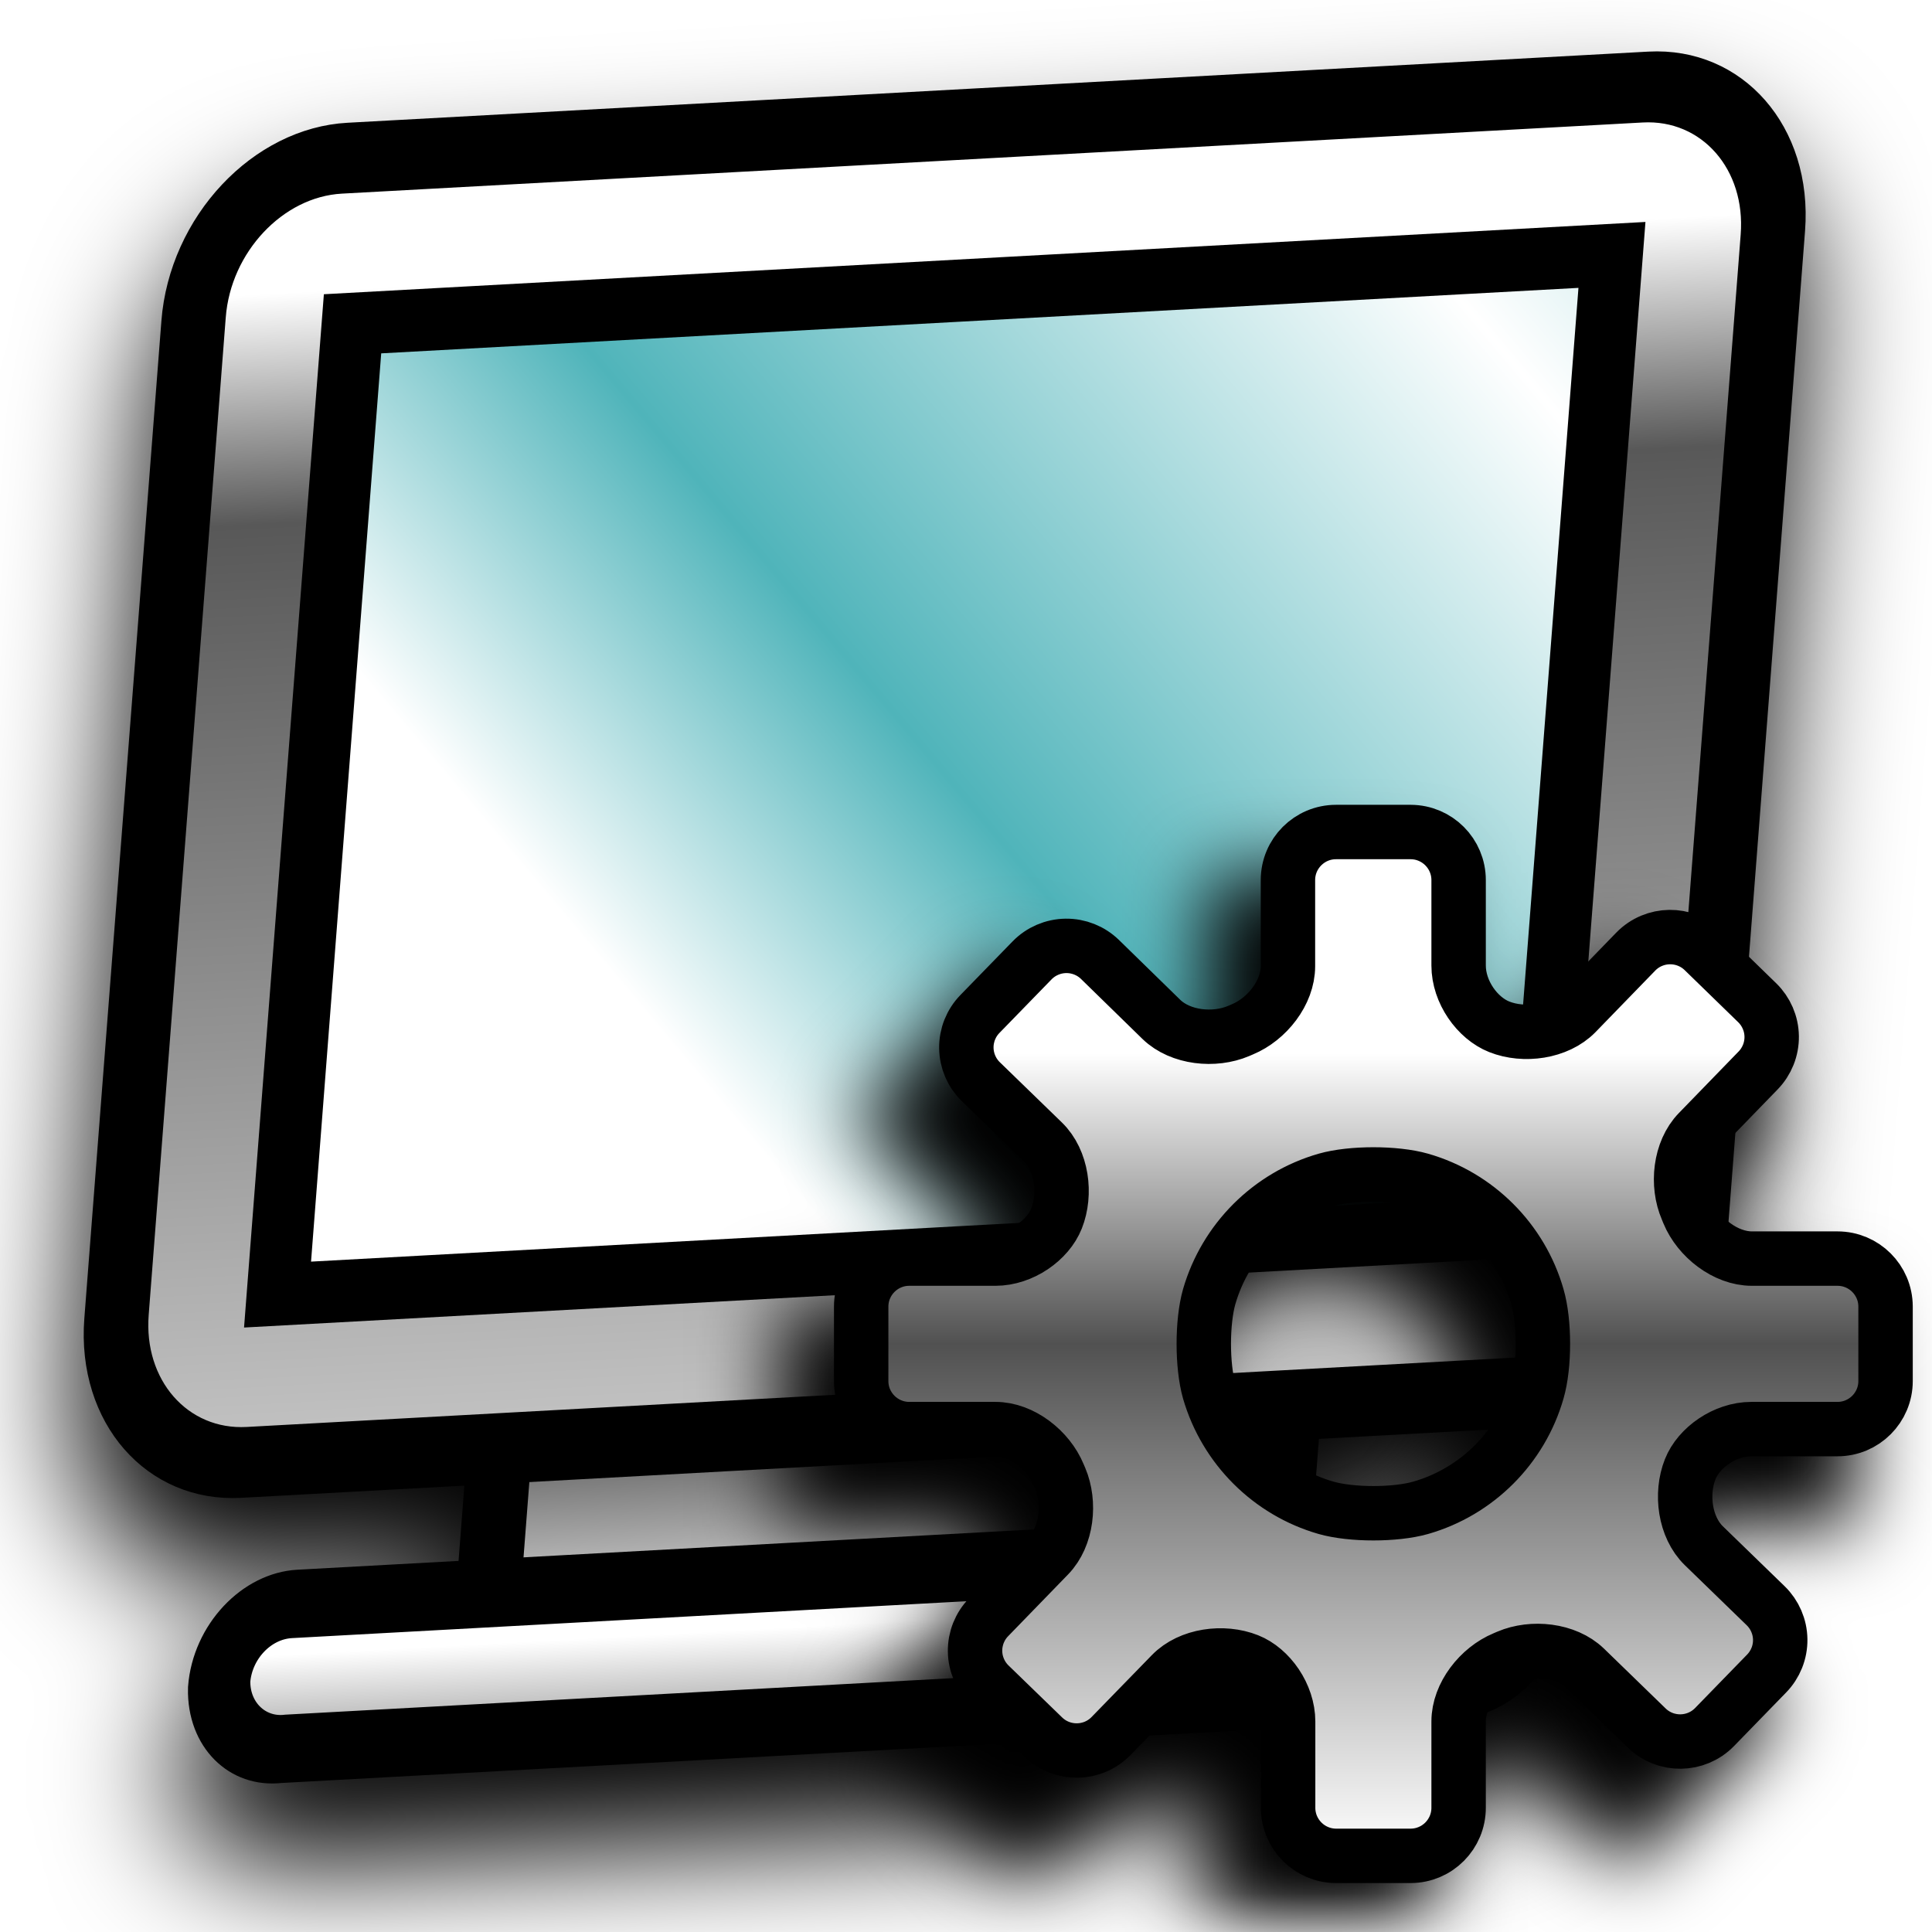
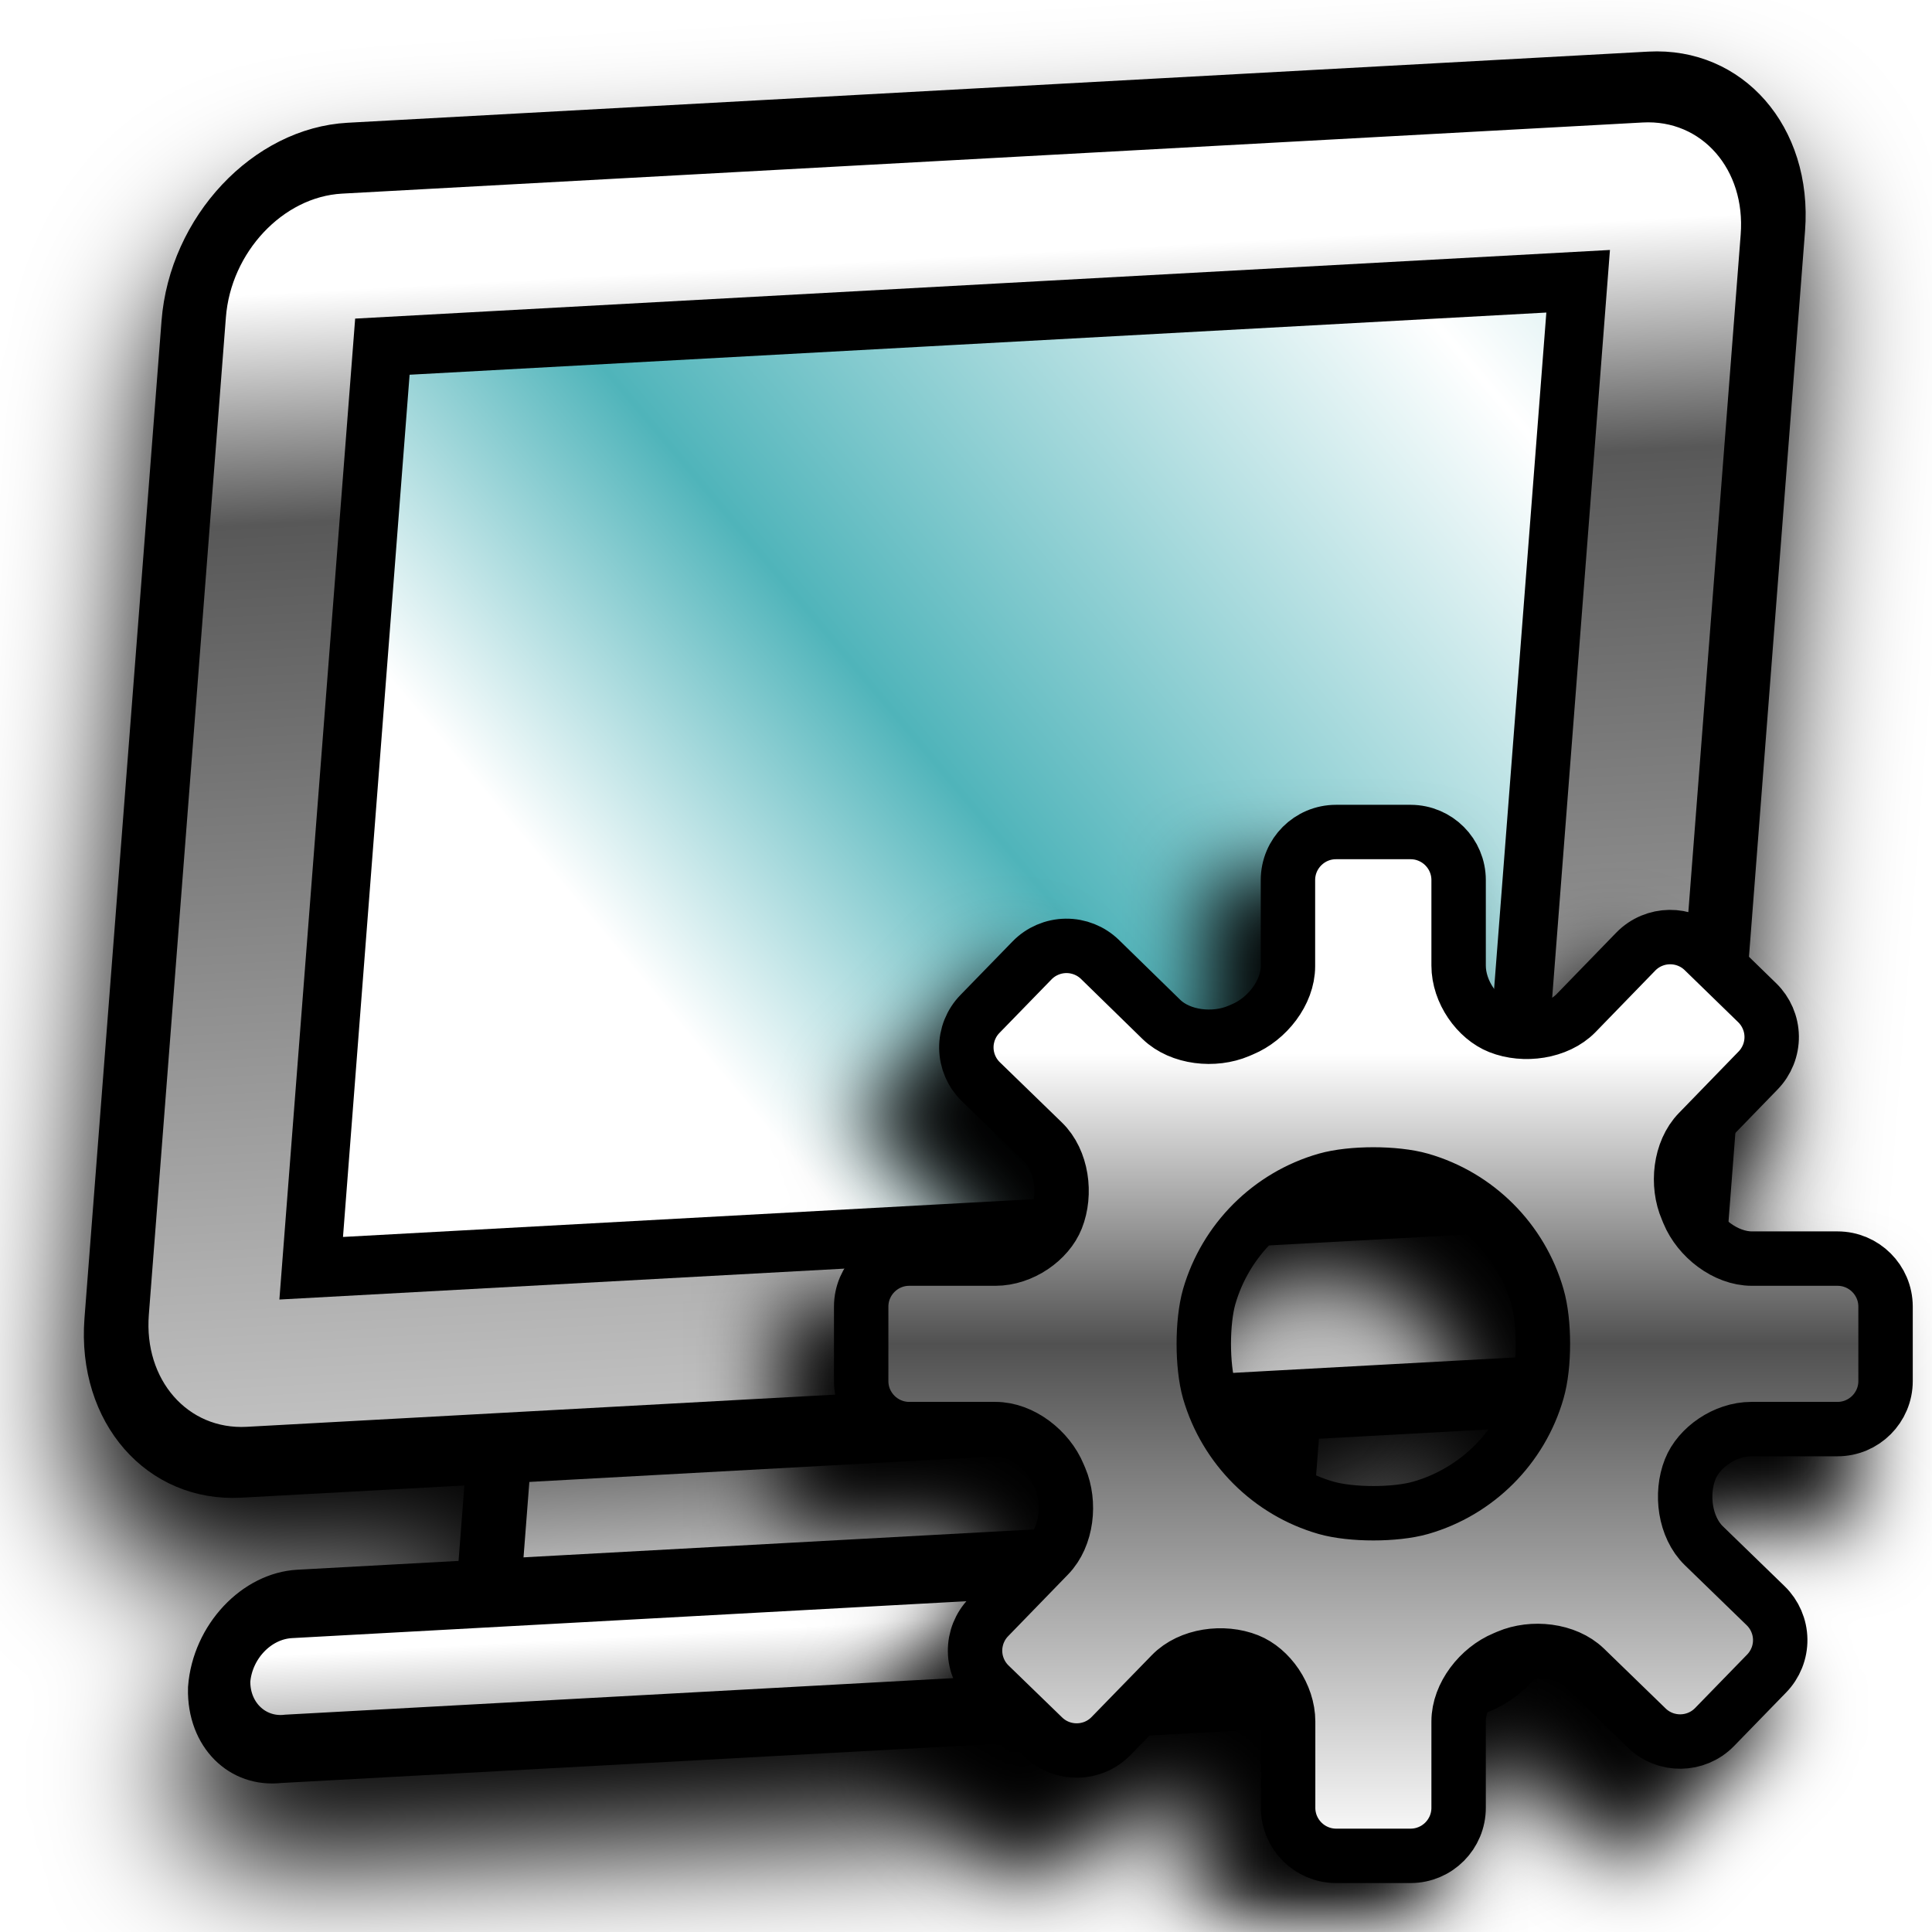
<svg xmlns="http://www.w3.org/2000/svg" xmlns:xlink="http://www.w3.org/1999/xlink" width="12mm" height="12mm" viewBox="0 0 12 12" version="1.1" id="svg1">
  <defs id="defs1">
    <linearGradient id="linearGradient4">
      <stop style="stop-color:#000000;stop-opacity:1;" offset="0.16" id="stop17" />
      <stop style="stop-color:#4e4e4e;stop-opacity:1;" offset="0.527" id="stop19" />
      <stop style="stop-color:#1d1d1d;stop-opacity:1;" offset="1" id="stop18" />
    </linearGradient>
    <linearGradient id="linearGradient6">
      <stop style="stop-color:#ffffff;stop-opacity:1;" offset="0.216" id="stop13" />
      <stop style="stop-color:#515151;stop-opacity:1;" offset="0.5" id="stop15" />
      <stop style="stop-color:#ffffff;stop-opacity:1;" offset="1" id="stop14" />
    </linearGradient>
    <linearGradient xlink:href="#linearGradient6" id="linearGradient15" x1="18" y1="-0" x2="18" y2="12" gradientUnits="userSpaceOnUse" gradientTransform="matrix(0.4706058,0,0,0.4703274,0.02900592,5.29117)" />
    <filter style="color-interpolation-filters:sRGB" id="filter12" x="-0.121" y="-0.121" width="1.241" height="1.241">
      <feGaussianBlur stdDeviation="0.228" id="feGaussianBlur12" />
    </filter>
    <linearGradient id="linearGradient5">
      <stop style="stop-color:#000000;stop-opacity:1;" offset="0.254" id="stop6" />
      <stop style="stop-color:#ffffff;stop-opacity:1;" offset="0.675" id="stop7" />
    </linearGradient>
    <linearGradient id="linearGradient8">
      <stop style="stop-color:#ffffff;stop-opacity:1;" offset="0.485" id="stop8" />
      <stop style="stop-color:#000000;stop-opacity:1;" offset="0.665" id="stop9" />
    </linearGradient>
    <linearGradient id="linearGradient10">
      <stop style="stop-color:#ffffff;stop-opacity:1;" offset="0" id="stop10" />
      <stop style="stop-color:#4fb4ba;stop-opacity:1;" offset="0.5" id="stop12" />
      <stop style="stop-color:#ffffff;stop-opacity:1;" offset="0.773" id="stop11" />
    </linearGradient>
    <linearGradient id="linearGradient3">
      <stop style="stop-color:#ffffff;stop-opacity:1;" offset="0.201" id="stop3" />
      <stop style="stop-color:#585858;stop-opacity:1;" offset="0.334" id="stop5" />
      <stop style="stop-color:#dddddd;stop-opacity:1;" offset="1" id="stop4" />
    </linearGradient>
    <linearGradient xlink:href="#linearGradient5" id="linearGradient12" gradientUnits="userSpaceOnUse" gradientTransform="matrix(0.7960716,0,0,0.8715962,1.092964,0.7111631)" x1="6" y1="6.5" x2="6" y2="12.5" />
    <linearGradient xlink:href="#linearGradient8" id="linearGradient13" gradientUnits="userSpaceOnUse" x1="6" y1="5.5" x2="6" y2="15.5" />
-     <linearGradient xlink:href="#linearGradient10" id="linearGradient14" gradientUnits="userSpaceOnUse" gradientTransform="matrix(0.7618021,0,0,0.8340755,1.298581,0.880006)" x1="2.403" y1="1.027" x2="9.597" y2="7.973" spreadMethod="reflect" />
+     <linearGradient xlink:href="#linearGradient10" id="linearGradient14" gradientUnits="userSpaceOnUse" gradientTransform="matrix(0.7232909,0,0,0.7919106,1.529649,1.069748)" x1="2.403" y1="1.027" x2="9.597" y2="7.973" spreadMethod="reflect" />
    <linearGradient xlink:href="#linearGradient3" id="linearGradient16" gradientUnits="userSpaceOnUse" x1="6" y1="-1.5" x2="6" y2="10.5" />
    <filter style="color-interpolation-filters:sRGB" id="filter21" x="-0.115" y="-0.116" width="1.229" height="1.231">
      <feGaussianBlur stdDeviation="0.375" id="feGaussianBlur21" />
    </filter>
    <linearGradient xlink:href="#linearGradient4" id="linearGradient18" x1="2.674" y1="1.694" x2="9.065" y2="9.31" gradientUnits="userSpaceOnUse" />
  </defs>
  <g id="layer1">
    <g id="g17" style="fill:#000000;fill-opacity:1;stroke:#000000;stroke-width:1.011;stroke-opacity:1;filter:url(#filter21)" transform="matrix(-1.026839,0.05616303,-0.07977263,1.032661,12.22428,0.2140887)">
      <rect style="fill:#000000;fill-opacity:1;stroke:#000000;stroke-width:0.393;stroke-opacity:1" id="rect16" width="4.776" height="0.872" x="3.481" y="8.556" />
      <path style="fill:#000000;fill-opacity:1;stroke:#000000;stroke-width:0.472;stroke-opacity:1" id="path16" width="10" height="1" x="1" y="10" d="m 1.529,10 h 8.942 a 0.529,0.529 45 0 1 0.529,0.529 0.501,0.501 138.338 0 1 -0.529,0.471 H 1.529 A 0.529,0.529 45 0 1 1,10.471 0.501,0.501 138.338 0 1 1.529,10 Z" transform="matrix(0.7960716,0,0,0.8715961,1.092964,0.7111631)" />
      <path id="path17" style="fill:#000000;fill-opacity:1;stroke:#000000;stroke-width:0.489;stroke-dasharray:none;stroke-opacity:1" d="M 0,1.058 V 7.942 A 1.058,1.058 45 0 0 1.058,9 H 10.941 A 1.058,1.058 135 0 0 12,7.942 V 1.058 A 1.058,1.058 45 0 0 10.941,0 H 1.058 A 1.058,1.058 135 0 0 0,1.058 Z M 2.059,1.321 H 9.942 A 1.058,1.058 45 0 1 11,2.38 V 6.335 A 1.058,1.058 135 0 1 9.942,7.393 H 2.058 A 1.058,1.058 45.002 0 1 1,6.335 L 1,2.38 A 1.058,1.058 135.002 0 1 2.059,1.321 Z" transform="matrix(0.7960716,0,0,0.8715961,1.092964,0.7111631)" />
    </g>
    <g id="g16" transform="matrix(-1.026839,0.05616303,-0.07977263,1.032661,12.26417,-0.3023713)" style="stroke:url(#linearGradient18);stroke-width:1.011;stroke-opacity:1">
      <rect style="fill:url(#linearGradient12);stroke:#000000;stroke-width:0.393;stroke-opacity:1" id="rect4-2" width="4.776" height="0.872" x="3.481" y="8.556" />
      <path style="fill:url(#linearGradient13);stroke:#000000;stroke-width:0.472;stroke-opacity:1" id="path4" width="10" height="1" x="1" y="10" d="m 1.529,10 h 8.942 a 0.529,0.529 45 0 1 0.529,0.529 0.501,0.501 138.338 0 1 -0.529,0.471 H 1.529 A 0.529,0.529 45 0 1 1,10.471 0.501,0.501 138.338 0 1 1.529,10 Z" transform="matrix(0.7960716,0,0,0.8715961,1.092964,0.7111631)" />
-       <path id="path5" style="fill:url(#linearGradient16);stroke:#000000;stroke-width:0.489;stroke-dasharray:none;stroke-opacity:1" d="M 0,1.058 V 7.942 A 1.058,1.058 45 0 0 1.058,9 H 10.941 A 1.058,1.058 135 0 0 12,7.942 V 1.058 A 1.058,1.058 45 0 0 10.941,0 H 1.058 A 1.058,1.058 135 0 0 0,1.058 Z m 2.554,0.263 h 6.892 a 1.058,1.058 45 0 1 1.058,1.058 l 0,3.955 A 1.058,1.058 135 0 1 9.446,7.393 H 2.553 A 1.058,1.058 45.002 0 1 1.495,6.335 L 1.495,2.38 A 1.058,1.058 135.002 0 1 2.554,1.321 Z" transform="matrix(0.7960716,0,0,0.8715961,1.092964,0.7111631)" />
-       <rect style="display:inline;fill:url(#linearGradient14);stroke:#000000;stroke-width:0.376;stroke-opacity:1" id="rect5" width="7.618" height="5.839" x="2.06" y="1.714" />
+       <path id="path5" style="fill:url(#linearGradient16);stroke:#000000;stroke-width:0.489;stroke-dasharray:none;stroke-opacity:1" d="m 0,1.058 v 6.883 a 1.058,1.058 45 0 0 1.058,1.058 h 9.883 a 1.058,1.058 135 0 0 1.058,-1.058 l 0,-6.883 A 1.058,1.058 45 0 0 10.941,0 H 1.058 A 1.058,1.058 135 0 0 0,1.058 Z m 3.417,1.237 5.191,0.3 a 1.339,1.339 41.628 0 1 1.241,1.103 l 0.47,2.653 a 0.887,0.887 129.975 0 1 -0.874,1.042 l -6.893,0 A 0.895,0.895 49.764 0 1 1.67,6.349 L 2.186,3.278 A 1.18,1.18 141.417 0 1 3.417,2.295 Z" transform="matrix(0.7960716,0,0,0.8715961,1.092964,0.7111631)" />
+       <rect style="display:inline;fill:url(#linearGradient14);stroke:#000000;stroke-width:0.357;stroke-opacity:1" id="rect5" width="7.233" height="5.543" x="2.253" y="1.862" />
    </g>
    <path id="rect4" style="opacity:1;mix-blend-mode:normal;fill:#000000;fill-opacity:1;stroke:#000000;stroke-width:0.308;stroke-dasharray:none;stroke-opacity:1;filter:url(#filter12)" d="m 8.549,6.497 v 1.032 a 1.935,1.935 0 0 0 -0.521,0.219 l -0.74,-0.719 -0.674,0.694 0.741,0.72 a 1.935,1.935 0 0 0 -0.193,0.472 h -1.032 v 0.967 h 1.033 a 1.935,1.935 0 0 0 0.219,0.521 l -0.719,0.74 0.694,0.674 0.72,-0.741 a 1.935,1.935 0 0 0 0.471,0.192 v 1.032 h 0.967 V 11.27 a 1.935,1.935 0 0 0 0.521,-0.219 l 0.74,0.719 0.674,-0.694 -0.741,-0.72 a 1.935,1.935 0 0 0 0.192,-0.472 h 1.033 V 8.916 H 10.906 A 1.935,1.935 0 0 0 10.685,8.393 L 11.402,7.655 10.708,6.981 9.991,7.719 A 1.935,1.935 0 0 0 9.516,7.526 V 6.497 Z m 0.484,1.935 a 0.967,0.967 0 0 1 0.967,0.968 0.967,0.967 0 0 1 -0.967,0.967 0.967,0.967 0 0 1 -0.967,-0.967 0.967,0.967 0 0 1 0.967,-0.968 z" transform="matrix(1.095919,0,0,1.095271,-1.706619,-1.510354)" />
    <path id="path12" style="opacity:1;fill:url(#linearGradient15);fill-opacity:1;stroke:#000000;stroke-width:0.3;stroke-dasharray:none;stroke-opacity:1" d="m 8.029,5.556 v 0.475 c 0,0.146 -0.116,0.292 -0.251,0.348 -0.007,0.003 -0.014,0.006 -0.021,0.009 -0.134,0.057 -0.32,0.038 -0.425,-0.063 L 6.993,5.994 A 0.265,0.265 179.179 0 0 6.618,5.999 L 6.331,6.294 a 0.264,0.264 89.18 0 0 0.005,0.374 L 6.678,7 C 6.783,7.102 6.807,7.286 6.753,7.422 6.706,7.541 6.562,7.643 6.416,7.643 l -0.475,0 A 0.265,0.265 135 0 0 5.676,7.907 v 0.411 a 0.265,0.265 45 0 0 0.265,0.265 h 0.475 c 0.146,0 0.292,0.116 0.348,0.251 0.003,0.007 0.006,0.014 0.009,0.021 0.057,0.134 0.038,0.32 -0.064,0.425 L 6.379,9.62 a 0.264,0.264 89.174 0 0 0.005,0.374 L 6.68,10.281 A 0.265,0.265 179.175 0 0 7.054,10.275 L 7.386,9.934 c 0.102,-0.105 0.287,-0.129 0.423,-0.075 0.119,0.047 0.221,0.191 0.221,0.337 v 0.475 a 0.265,0.265 45 0 0 0.265,0.265 H 8.706 A 0.265,0.265 135 0 0 8.97,10.67 v -0.475 c 0,-0.146 0.116,-0.292 0.251,-0.348 0.007,-0.003 0.014,-0.006 0.021,-0.009 0.134,-0.057 0.32,-0.038 0.425,0.063 l 0.34,0.33 a 0.265,0.265 179.184 0 0 0.374,-0.005 l 0.287,-0.295 a 0.264,0.264 89.18 0 0 -0.005,-0.374 L 10.322,9.226 c -0.105,-0.102 -0.129,-0.287 -0.075,-0.422 0.047,-0.119 0.191,-0.221 0.337,-0.221 h 0.475 a 0.265,0.265 135 0 0 0.265,-0.265 l 0,-0.411 A 0.265,0.265 45 0 0 11.059,7.643 l -0.472,0 c -0.146,0 -0.293,-0.116 -0.349,-0.251 -0.003,-0.008 -0.006,-0.015 -0.009,-0.022 -0.058,-0.134 -0.039,-0.32 0.063,-0.425 l 0.329,-0.339 a 0.264,0.264 89.173 0 0 -0.005,-0.374 l -0.295,-0.287 a 0.265,0.265 179.173 0 0 -0.374,0.005 L 9.617,6.29 C 9.515,6.394 9.33,6.419 9.194,6.365 9.073,6.317 8.97,6.173 8.97,6.027 V 5.556 A 0.265,0.265 45 0 0 8.706,5.291 H 8.294 A 0.265,0.265 135 0 0 8.029,5.556 Z M 8.761,7.209 C 9.071,7.298 9.315,7.542 9.404,7.852 9.445,7.992 9.445,8.234 9.404,8.374 9.315,8.684 9.071,8.928 8.761,9.017 8.621,9.057 8.379,9.057 8.239,9.017 7.929,8.928 7.685,8.684 7.595,8.374 7.555,8.234 7.555,7.992 7.595,7.852 7.685,7.542 7.929,7.298 8.239,7.209 c 0.14,-0.04 0.382,-0.04 0.522,-6.7e-6 z" transform="matrix(1.126517,0,0,1.126517,-1.045146,-0.7925793)" />
  </g>
</svg>
